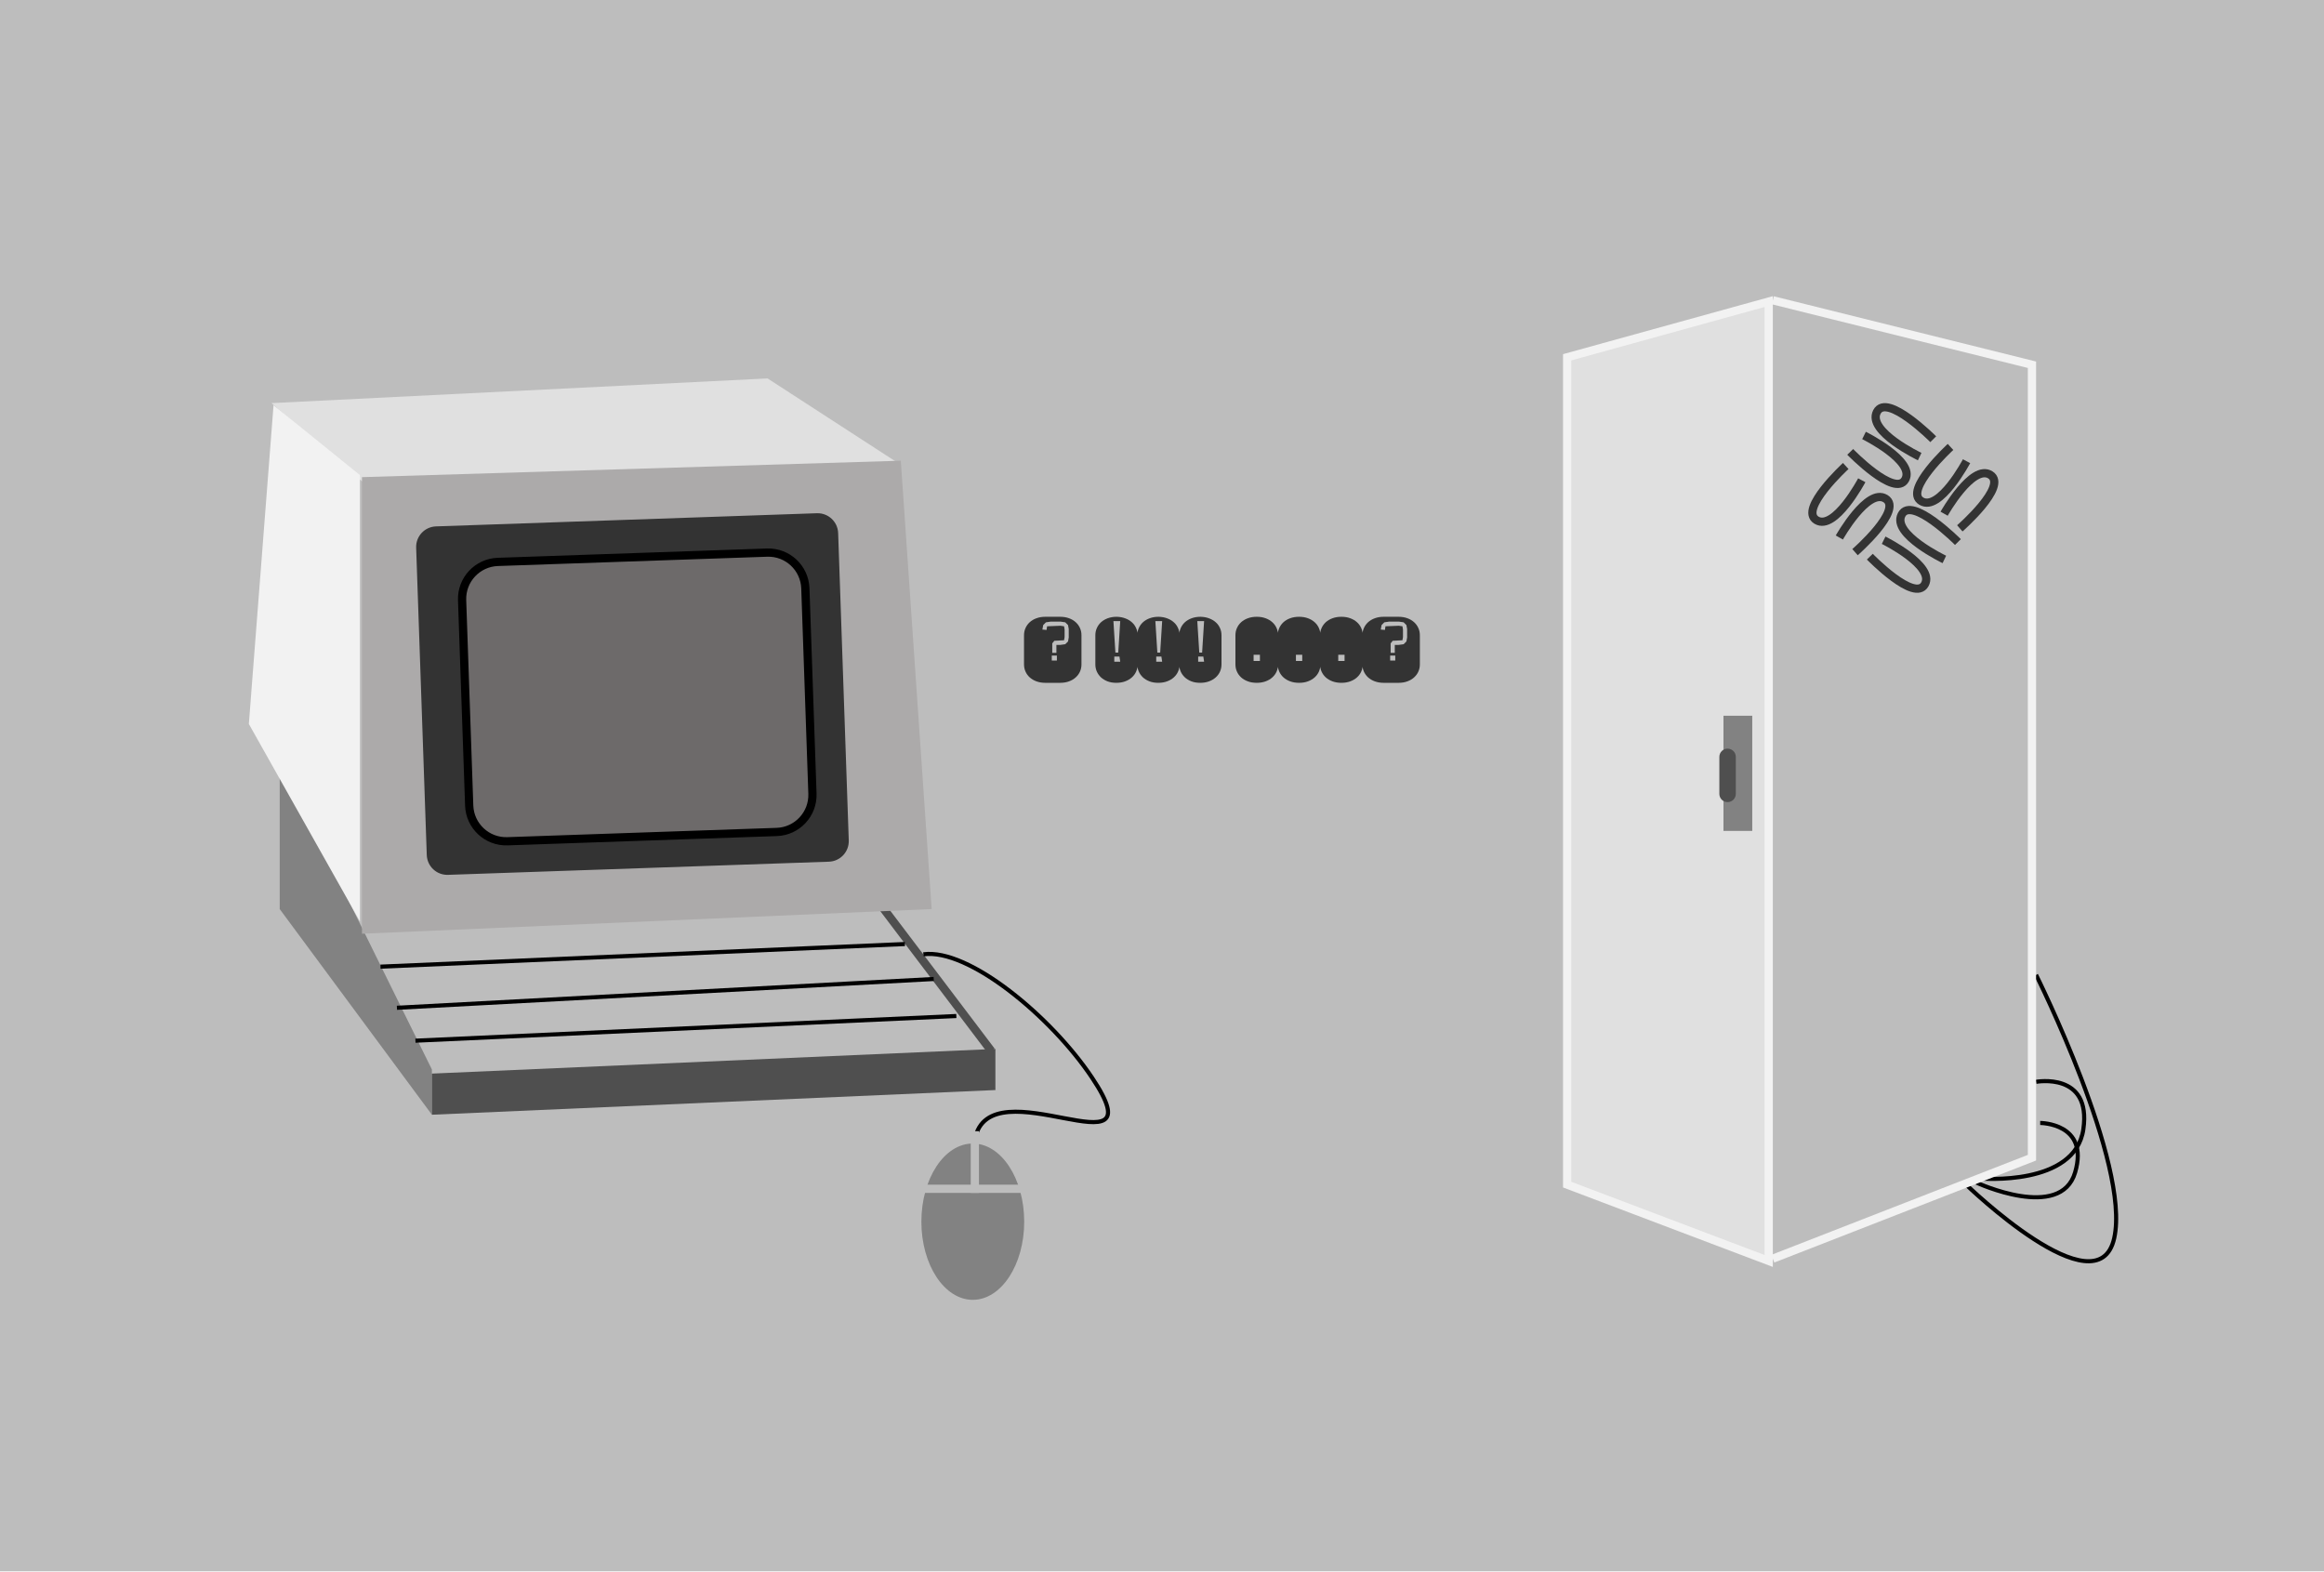
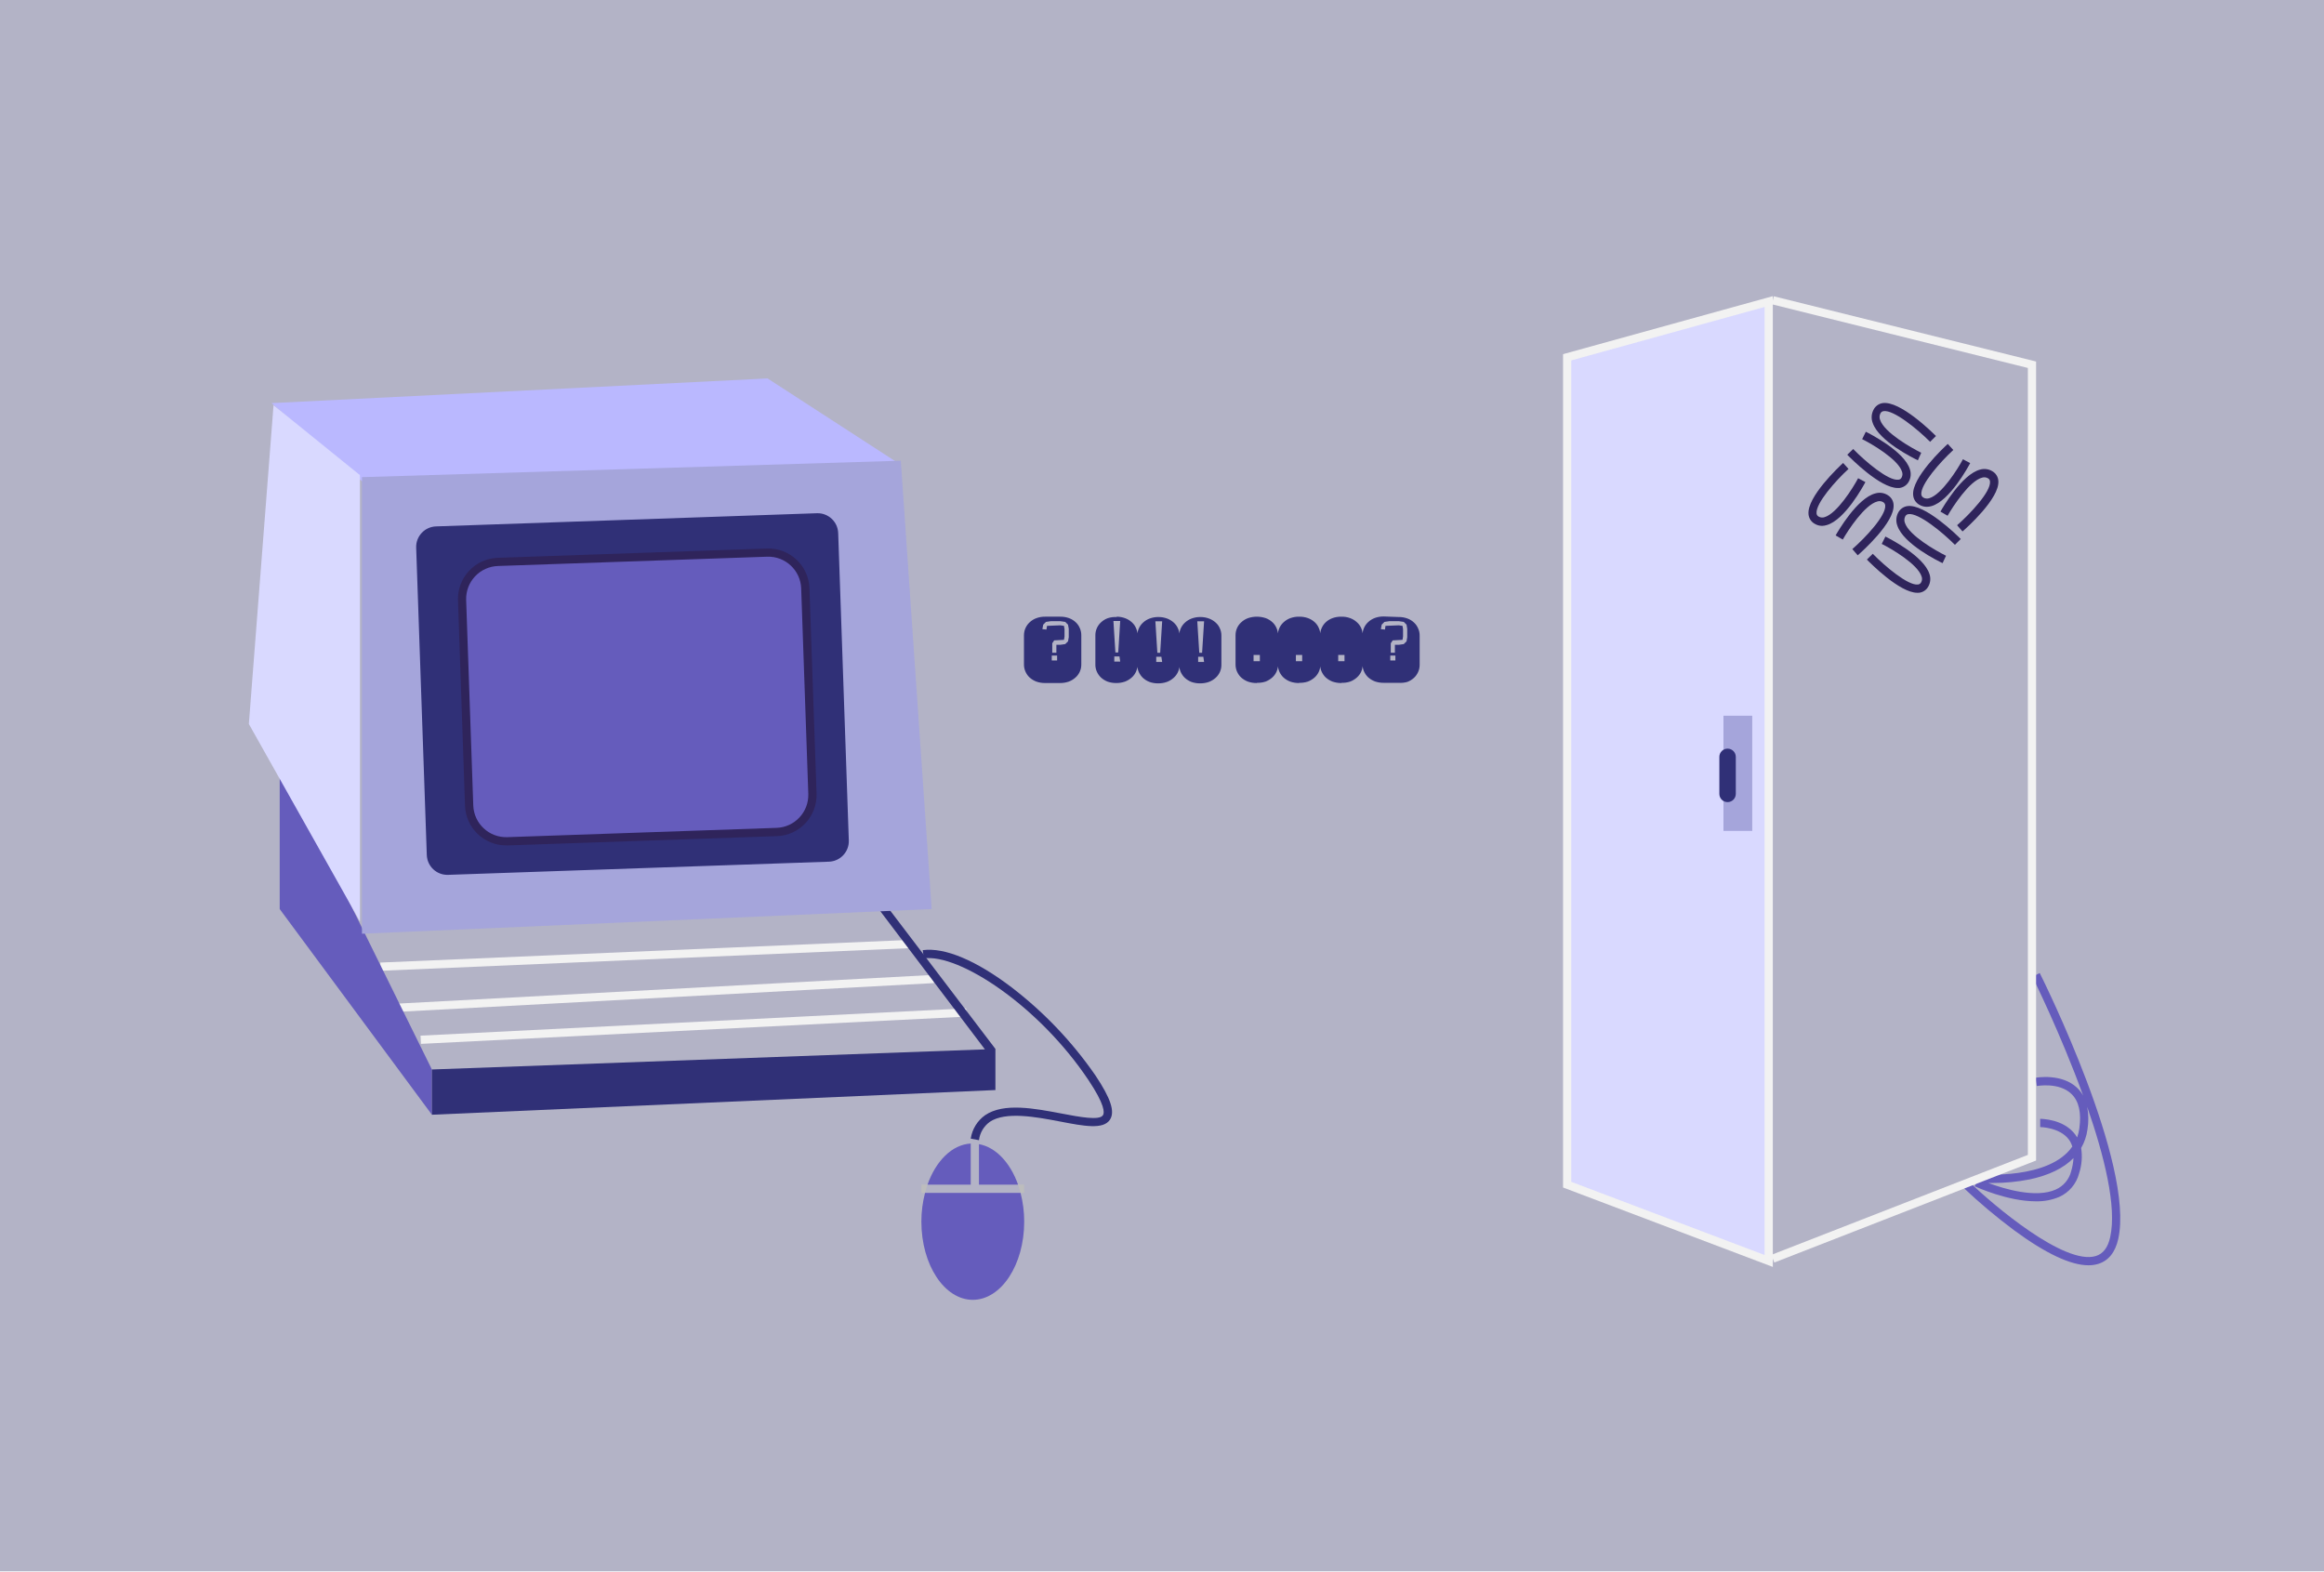
- <svg xmlns="http://www.w3.org/2000/svg" width="565" height="382" viewBox="0 0 565 382" fill="none">
-   <rect width="565" height="382" fill="#BDBDBD" />
-   <path d="M66 98L186.612 92L219 113L88 117L66 98Z" fill="#E0E0E0" />
-   <path d="M495 263C495 263 508.5 260.5 506.5 274.5C504.5 288.5 481.5 286.5 481.5 286.5" stroke="black" />
-   <path d="M495 237C495 237 518 283 514 301C510 319 478 288 478 288" stroke="black" />
-   <path d="M496 273C496 273 508 273 504.5 285C501 297 480.5 287.5 480.5 287.5" stroke="black" />
-   <path d="M68 185L105 260V271L68 221V185Z" fill="#828282" />
-   <path d="M241 255.5L214.5 220.5" stroke="#4F4F4F" stroke-width="2" />
-   <path d="M88 116L219 112L226.5 221L88 227V116Z" fill="#ACAAAA" />
-   <rect x="101" y="128.143" width="102.656" height="84.762" rx="5" transform="rotate(-1.97809 101 128.143)" fill="#333333" />
-   <rect x="112.034" y="136.916" width="83.499" height="67.954" rx="9" transform="rotate(-1.97809 112.034 136.916)" fill="#6D6A6A" stroke="black" stroke-width="2" />
-   <path d="M101 253L232.5 247" stroke="black" />
-   <path d="M96.5 245L227 238" stroke="black" />
-   <path d="M92.5 235L220 229.5" stroke="black" />
-   <path d="M224.5 232C235.5 230.5 255.6 247.189 265.5 262C282.06 286.774 240.5 258.5 237 277" stroke="black" />
-   <ellipse cx="236.5" cy="297" rx="12.5" ry="19" fill="#828282" />
-   <line x1="224" y1="289" x2="249" y2="289" stroke="#BDBDBD" stroke-width="2" />
-   <line x1="237" y1="275" x2="237" y2="290" stroke="#BDBDBD" stroke-width="2" />
-   <path d="M381 287.991V86.858L430 73.314V306.552L381 287.991Z" fill="#E0E0E0" stroke="#F2F2F2" stroke-width="2" />
-   <path d="M431 73L494 88.673V281.446L431 306" stroke="#F2F2F2" stroke-width="2" />
-   <rect x="419" y="174" width="7" height="28" fill="#828282" />
-   <rect x="418" y="182" width="4" height="13" rx="2" fill="#4F4F4F" />
-   <path d="M470 106.777C470 106.777 458.72 95.422 456.303 100.153C453.886 104.884 466.703 111 466.703 111" stroke="#333333" stroke-width="2" />
-   <path d="M449.817 109.856C449.817 109.856 460.697 121.078 463.195 116.572C465.694 112.066 453.173 105.861 453.173 105.861" stroke="#333333" stroke-width="2" />
-   <path d="M476 131.777C476 131.777 464.72 120.422 462.303 125.153C459.886 129.884 472.703 136 472.703 136" stroke="#333333" stroke-width="2" />
-   <path d="M454.586 135.33C454.586 135.33 465.466 146.552 467.965 142.046C470.463 137.54 457.942 131.334 457.942 131.334" stroke="#333333" stroke-width="2" />
-   <path d="M474.201 108.655C474.201 108.655 462.677 119.215 467.111 121.84C471.545 124.464 478.1 112.122 478.1 112.122" stroke="#333333" stroke-width="2" />
-   <path d="M476.461 128.445C476.461 128.445 488.237 118.167 483.868 115.436C479.498 112.705 472.647 124.885 472.647 124.885" stroke="#333333" stroke-width="2" />
-   <path d="M448.727 113.287C448.727 113.287 437.203 123.847 441.637 126.471C446.071 129.096 452.626 116.754 452.626 116.754" stroke="#333333" stroke-width="2" />
-   <path d="M450.987 134.233C450.987 134.233 462.763 123.954 458.394 121.223C454.025 118.493 447.173 130.673 447.173 130.673" stroke="#333333" stroke-width="2" />
-   <path d="M66.5 98.5L87.5 115.5V224L60.5 176L66.5 98.5Z" fill="#F2F2F2" />
-   <path d="M105 261L242 255V265L105 271V261Z" fill="#4F4F4F" />
-   <path d="M255.703 159.379V160.574H256.945V159.379H255.703ZM255.82 156.414V158.711H256.828V156.777H257.824L258.984 156.613L259.652 155.945L259.828 154.984V152.922L259.652 151.961L258.984 151.293L257.836 151.117H255.434L254.285 151.293L253.617 151.961L253.418 153.051L254.438 153.145C254.461 153.02 254.48 152.875 254.496 152.711C254.52 152.539 254.543 152.387 254.566 152.254L257.801 152.125L258.691 152.254L258.82 153.039V154.867L258.691 155.652L256.312 155.781L255.82 156.414ZM257.742 149.945C258.531 149.945 259.246 150.062 259.887 150.297C260.527 150.531 261.07 150.852 261.516 151.258C261.969 151.664 262.316 152.141 262.559 152.688C262.801 153.227 262.922 153.801 262.922 154.41V161.535C262.922 162.145 262.801 162.723 262.559 163.27C262.316 163.809 261.969 164.281 261.516 164.688C261.07 165.094 260.527 165.414 259.887 165.648C259.246 165.883 258.531 166 257.742 166H254.133C253.344 166 252.629 165.883 251.988 165.648C251.348 165.414 250.801 165.094 250.348 164.688C249.902 164.281 249.559 163.809 249.316 163.27C249.074 162.723 248.953 162.145 248.953 161.535V154.41C248.953 153.801 249.074 153.227 249.316 152.688C249.559 152.141 249.902 151.664 250.348 151.258C250.801 150.852 251.348 150.531 251.988 150.297C252.629 150.062 253.344 149.945 254.133 149.945H257.742ZM271.477 149.945C272.25 149.961 272.949 150.09 273.574 150.332C274.207 150.566 274.746 150.887 275.191 151.293C275.637 151.691 275.977 152.16 276.211 152.699C276.453 153.23 276.574 153.801 276.574 154.41V161.535C276.574 162.145 276.453 162.723 276.211 163.27C275.969 163.809 275.621 164.281 275.168 164.688C274.715 165.094 274.168 165.414 273.527 165.648C272.895 165.883 272.18 166 271.383 166C270.602 166 269.898 165.883 269.273 165.648C268.648 165.406 268.113 165.082 267.668 164.676C267.23 164.262 266.891 163.785 266.648 163.246C266.414 162.707 266.297 162.137 266.297 161.535V154.41C266.297 153.801 266.418 153.227 266.66 152.688C266.902 152.141 267.246 151.664 267.691 151.258C268.145 150.852 268.691 150.531 269.332 150.297C269.973 150.062 270.688 149.945 271.477 149.945ZM270.691 151L271.172 158.652H271.863L272.344 151H270.691ZM270.902 160.867H272.344L272.156 159.613H270.902V160.867ZM281.672 149.945C282.445 149.961 283.145 150.09 283.77 150.332C284.402 150.566 284.941 150.887 285.387 151.293C285.832 151.691 286.172 152.16 286.406 152.699C286.648 153.23 286.77 153.801 286.77 154.41V161.535C286.77 162.145 286.648 162.723 286.406 163.27C286.164 163.809 285.816 164.281 285.363 164.688C284.91 165.094 284.363 165.414 283.723 165.648C283.09 165.883 282.375 166 281.578 166C280.797 166 280.094 165.883 279.469 165.648C278.844 165.406 278.309 165.082 277.863 164.676C277.426 164.262 277.086 163.785 276.844 163.246C276.609 162.707 276.492 162.137 276.492 161.535V154.41C276.492 153.801 276.613 153.227 276.855 152.688C277.098 152.141 277.441 151.664 277.887 151.258C278.34 150.852 278.887 150.531 279.527 150.297C280.168 150.062 280.883 149.945 281.672 149.945ZM280.887 151L281.367 158.652H282.059L282.539 151H280.887ZM281.098 160.867H282.539L282.352 159.613H281.098V160.867ZM291.867 149.945C292.641 149.961 293.34 150.09 293.965 150.332C294.598 150.566 295.137 150.887 295.582 151.293C296.027 151.691 296.367 152.16 296.602 152.699C296.844 153.23 296.965 153.801 296.965 154.41V161.535C296.965 162.145 296.844 162.723 296.602 163.27C296.359 163.809 296.012 164.281 295.559 164.688C295.105 165.094 294.559 165.414 293.918 165.648C293.285 165.883 292.57 166 291.773 166C290.992 166 290.289 165.883 289.664 165.648C289.039 165.406 288.504 165.082 288.059 164.676C287.621 164.262 287.281 163.785 287.039 163.246C286.805 162.707 286.688 162.137 286.688 161.535V154.41C286.688 153.801 286.809 153.227 287.051 152.688C287.293 152.141 287.637 151.664 288.082 151.258C288.535 150.852 289.082 150.531 289.723 150.297C290.363 150.062 291.078 149.945 291.867 149.945ZM291.082 151L291.562 158.652H292.254L292.734 151H291.082ZM291.293 160.867H292.734L292.547 159.613H291.293V160.867ZM306.305 160.691V159.18H304.77V160.691H306.305ZM305.531 166C304.742 166 304.027 165.883 303.387 165.648C302.746 165.414 302.199 165.094 301.746 164.688C301.301 164.281 300.957 163.809 300.715 163.27C300.473 162.723 300.352 162.145 300.352 161.535V154.41C300.352 153.801 300.473 153.227 300.715 152.688C300.957 152.141 301.301 151.664 301.746 151.258C302.199 150.852 302.746 150.531 303.387 150.297C304.027 150.062 304.742 149.945 305.531 149.945C306.328 149.945 307.043 150.062 307.676 150.297C308.316 150.531 308.863 150.852 309.316 151.258C309.77 151.664 310.117 152.141 310.359 152.688C310.602 153.227 310.723 153.801 310.723 154.41V161.535C310.723 162.145 310.602 162.723 310.359 163.27C310.117 163.809 309.77 164.281 309.316 164.688C308.863 165.094 308.316 165.414 307.676 165.648C307.043 165.883 306.328 166 305.531 166ZM316.594 160.691V159.18H315.059V160.691H316.594ZM315.82 166C315.031 166 314.316 165.883 313.676 165.648C313.035 165.414 312.488 165.094 312.035 164.688C311.59 164.281 311.246 163.809 311.004 163.27C310.762 162.723 310.641 162.145 310.641 161.535V154.41C310.641 153.801 310.762 153.227 311.004 152.688C311.246 152.141 311.59 151.664 312.035 151.258C312.488 150.852 313.035 150.531 313.676 150.297C314.316 150.062 315.031 149.945 315.82 149.945C316.617 149.945 317.332 150.062 317.965 150.297C318.605 150.531 319.152 150.852 319.605 151.258C320.059 151.664 320.406 152.141 320.648 152.688C320.891 153.227 321.012 153.801 321.012 154.41V161.535C321.012 162.145 320.891 162.723 320.648 163.27C320.406 163.809 320.059 164.281 319.605 164.688C319.152 165.094 318.605 165.414 317.965 165.648C317.332 165.883 316.617 166 315.82 166ZM326.883 160.691V159.18H325.348V160.691H326.883ZM326.109 166C325.32 166 324.605 165.883 323.965 165.648C323.324 165.414 322.777 165.094 322.324 164.688C321.879 164.281 321.535 163.809 321.293 163.27C321.051 162.723 320.93 162.145 320.93 161.535V154.41C320.93 153.801 321.051 153.227 321.293 152.688C321.535 152.141 321.879 151.664 322.324 151.258C322.777 150.852 323.324 150.531 323.965 150.297C324.605 150.062 325.32 149.945 326.109 149.945C326.906 149.945 327.621 150.062 328.254 150.297C328.895 150.531 329.441 150.852 329.895 151.258C330.348 151.664 330.695 152.141 330.938 152.688C331.18 153.227 331.301 153.801 331.301 154.41V161.535C331.301 162.145 331.18 162.723 330.938 163.27C330.695 163.809 330.348 164.281 329.895 164.688C329.441 165.094 328.895 165.414 328.254 165.648C327.621 165.883 326.906 166 326.109 166ZM337.969 159.379V160.574H339.211V159.379H337.969ZM338.086 156.414V158.711H339.094V156.777H340.09L341.25 156.613L341.918 155.945L342.094 154.984V152.922L341.918 151.961L341.25 151.293L340.102 151.117H337.699L336.551 151.293L335.883 151.961L335.684 153.051L336.703 153.145C336.727 153.02 336.746 152.875 336.762 152.711C336.785 152.539 336.809 152.387 336.832 152.254L340.066 152.125L340.957 152.254L341.086 153.039V154.867L340.957 155.652L338.578 155.781L338.086 156.414ZM340.008 149.945C340.797 149.945 341.512 150.062 342.152 150.297C342.793 150.531 343.336 150.852 343.781 151.258C344.234 151.664 344.582 152.141 344.824 152.688C345.066 153.227 345.188 153.801 345.188 154.41V161.535C345.188 162.145 345.066 162.723 344.824 163.27C344.582 163.809 344.234 164.281 343.781 164.688C343.336 165.094 342.793 165.414 342.152 165.648C341.512 165.883 340.797 166 340.008 166H336.398C335.609 166 334.895 165.883 334.254 165.648C333.613 165.414 333.066 165.094 332.613 164.688C332.168 164.281 331.824 163.809 331.582 163.27C331.34 162.723 331.219 162.145 331.219 161.535V154.41C331.219 153.801 331.34 153.227 331.582 152.688C331.824 152.141 332.168 151.664 332.613 151.258C333.066 150.852 333.613 150.531 334.254 150.297C334.895 150.062 335.609 149.945 336.398 149.945H340.008Z" fill="#333333" />
+ <svg xmlns="http://www.w3.org/2000/svg" id="Layer_1" data-name="Layer 1" viewBox="0 0 565 382">
+   <defs>
+     <style>.cls-1{fill:#b3b3c6;}.cls-2{fill:#bab8ff;}.cls-3{fill:#655cbc;}.cls-4{fill:#f2f2f2;}.cls-5{fill:#303077;}.cls-6{fill:#a5a5db;}.cls-7{fill:#2f245b;}.cls-8{fill:#bdbdbd;}.cls-11,.cls-9{fill:#d9d9ff;}.cls-10,.cls-9{stroke:#f2f2f2;stroke-width:2px;}.cls-10{fill:none;}</style>
+   </defs>
+   <rect class="cls-1" width="565" height="382" />
+   <path class="cls-2" d="M66,98l120.61-6L219,113,88,117Z" />
+   <path class="cls-3" d="M495.89,236.55l-1.78.9c.12.25,6.85,13.79,12.34,28.91a8.34,8.34,0,0,0-1.45-1.89c-3.75-3.59-9.92-2.5-10.18-2.45l.36,2c.06,0,5.42-1,8.43,1.94,1.81,1.74,2.45,4.58,1.9,8.44a10.61,10.61,0,0,1-.53,2.12c-.14-.22-.27-.45-.43-.67C501.72,272,496.23,272,496,272v2s4.74.05,6.95,3a5.5,5.5,0,0,1,.86,1.73c-5.56,8.07-22,6.77-22.22,6.75l-.12,1.33-.55-.24-.84,1.82c.41.19,8,3.66,14.87,3.66a13.79,13.79,0,0,0,5.68-1.07,8.65,8.65,0,0,0,4.83-5.72,13.25,13.25,0,0,0,.5-6.17,12.29,12.29,0,0,0,1.53-4.47,16.16,16.16,0,0,0-.06-5.54c4.13,11.89,7.24,24.29,5.59,31.68-.56,2.55-1.72,4.06-3.53,4.6-7.58,2.27-24.8-12.29-30.79-18.1l-1.4,1.44a138.91,138.91,0,0,0,12.32,10.36c7.7,5.67,13.78,8.54,18.13,8.54a8.06,8.06,0,0,0,2.31-.32c2.53-.76,4.19-2.81,4.92-6.08C519,283.08,496.84,238.44,495.89,236.55Zm7.65,48.17a6.62,6.62,0,0,1-3.74,4.46c-4.81,2.18-12.51-.13-16.42-1.59h1.06a45.4,45.4,0,0,0,9-.87c4.69-1,8.27-2.73,10.66-5.19A14.18,14.18,0,0,1,503.54,284.72Z" />
+   <rect class="cls-4" x="100.93" y="249" width="132.64" height="2" transform="matrix(1, -0.05, 0.05, 1, -11.14, 7.82)" />
+   <rect class="cls-4" x="96.41" y="240.5" width="130.69" height="2" transform="translate(-12.7 9.01) rotate(-3.07)" />
+   <rect class="cls-4" x="92.44" y="231.25" width="128.62" height="2" transform="translate(-9.79 6.92) rotate(-2.45)" />
+   <path class="cls-3" d="M68,185l37,75v11L68,221Z" />
+   <polygon class="cls-5" points="215.3 219.9 213.7 221.1 239.45 255.11 105 260 105 271 242 265 242 255 215.3 219.9" />
+   <path class="cls-6" d="M88,116l131-4,7.5,109L88,227Z" />
+   <rect class="cls-5" x="102.43" y="126.35" width="102.66" height="84.76" rx="5" transform="translate(-5.73 5.41) rotate(-1.98)" />
+   <rect class="cls-3" x="113.18" y="135.45" width="83.5" height="67.95" rx="9" transform="translate(-5.76 5.45) rotate(-1.98)" />
+   <path class="cls-7" d="M123.05,205.52a10,10,0,0,1-10-9.65L111.35,146A10,10,0,0,1,121,135.61l65.46-2.26A10,10,0,0,1,196.79,143l1.73,49.93a10,10,0,0,1-9.65,10.34l-65.46,2.26Zm-2-67.92a8,8,0,0,0-7.72,8.28l1.73,49.92a8,8,0,0,0,8.27,7.72l65.46-2.26a8,8,0,0,0,7.72-8.27l-1.73-49.93a8,8,0,0,0-8.27-7.72Z" />
+   <path class="cls-5" d="M238,277.19l-2-.38a8.53,8.53,0,0,1,3.5-5.7c4.53-3.08,12-1.65,18.64-.39,4.29.82,9.16,1.74,10,.4.41-.61.49-2.54-3.53-8.56-12.09-18.08-31.45-30.75-40-29.57l-.28-2c5.35-.72,13,2.49,21.66,9.08a95.11,95.11,0,0,1,20.31,21.35c3.76,5.63,4.82,8.86,3.54,10.79-1.62,2.45-6.24,1.57-12.08.45s-13.3-2.53-17.14.08A6.49,6.49,0,0,0,238,277.19Z" />
+   <path class="cls-3" d="M236,278c-4.55.27-8.47,4.22-10.51,10H236Z" />
+   <path class="cls-3" d="M247.51,288c-1.89-5.32-5.39-9.1-9.51-9.85V288Z" />
+   <path class="cls-3" d="M236,290H224.89a27.61,27.61,0,0,0-.89,7c0,10.49,5.6,19,12.5,19s12.5-8.51,12.5-19a27.61,27.61,0,0,0-.89-7H236Z" />
+   <path class="cls-8" d="M249,288h-1.49c.23.64.42,1.31.6,2H249Z" />
+   <path class="cls-8" d="M224,288v2h.89c.18-.69.37-1.36.6-2Z" />
+   <path class="cls-9" d="M381,288V86.86l49-13.55V306.55Z" />
+   <path class="cls-10" d="M431,73l63,15.67V281.45L431,306" />
+   <rect class="cls-6" x="419" y="174" width="7" height="28" />
+   <path class="cls-5" d="M420,182h0a2,2,0,0,1,2,2v9a2,2,0,0,1-2,2h0a2,2,0,0,1-2-2v-9A2,2,0,0,1,420,182Z" />
+   <path class="cls-7" d="M466.27,111.9c-1-.46-9.52-4.65-11-9.12a3.86,3.86,0,0,1,.17-3.08A3,3,0,0,1,457.66,98c4.26-.67,12.16,7.14,13,8l-1.42,1.41c-3.07-3.09-8.89-7.84-11.32-7.46a1,1,0,0,0-.78.59,1.92,1.92,0,0,0-.06,1.53c1.05,3.11,7.58,6.8,10,8Z" />
+   <path class="cls-7" d="M461.36,118.64c-4.29,0-11.43-7.24-12.26-8.09l1.44-1.39c3,3.06,8.55,7.79,11,7.46a.92.92,0,0,0,.77-.53,1.7,1.7,0,0,0,.1-1.42c-.94-3-7.31-6.73-9.69-7.91l.89-1.8c.95.48,9.35,4.74,10.71,9.12a3.71,3.71,0,0,1-.26,3,3,3,0,0,1-2.25,1.55A3.44,3.44,0,0,1,461.36,118.64Z" />
+   <path class="cls-7" d="M472.27,136.9c-1-.46-9.52-4.65-11-9.12a3.86,3.86,0,0,1,.17-3.08,3,3,0,0,1,2.25-1.66c4.24-.64,12.16,7.14,13,8l-1.42,1.41c-3.07-3.09-8.87-7.84-11.32-7.46a1,1,0,0,0-.78.59,1.92,1.92,0,0,0-.06,1.53c1.05,3.11,7.58,6.8,10,8Z" />
+   <path class="cls-7" d="M466.13,144.11c-4.3,0-11.44-7.23-12.26-8.08l1.43-1.4c3,3.06,8.6,7.79,11,7.47a1,1,0,0,0,.77-.54,1.67,1.67,0,0,0,.1-1.41c-.94-3-7.31-6.74-9.69-7.92l.89-1.79c.95.47,9.35,4.74,10.71,9.11a3.7,3.7,0,0,1-.26,3,2.92,2.92,0,0,1-2.25,1.55A3.44,3.44,0,0,1,466.13,144.11Z" />
+   <path class="cls-7" d="M468.43,123.21a3.54,3.54,0,0,1-1.83-.51,2.92,2.92,0,0,1-1.48-2.3c-.45-4.24,7.5-11.65,8.41-12.48l1.35,1.47c-3.14,2.88-8,8.36-7.78,10.81a1,1,0,0,0,.52.78,1.71,1.71,0,0,0,1.41.14c3-.86,6.94-7.12,8.19-9.47l1.76.94c-.5.94-5,9.21-9.41,10.45A4.2,4.2,0,0,1,468.43,123.21Z" />
+   <path class="cls-7" d="M477.12,129.2l-1.32-1.51c3.21-2.8,8.23-8.16,8-10.61a.93.93,0,0,0-.49-.8,1.74,1.74,0,0,0-1.41-.17c-3.07.78-7.11,7-8.41,9.27l-1.74-1c.52-.92,5.22-9.08,9.65-10.22a3.72,3.72,0,0,1,3,.42,2.92,2.92,0,0,1,1.43,2.33C486.17,121.17,478.05,128.39,477.12,129.2Z" />
+   <path class="cls-7" d="M443,127.84a3.51,3.51,0,0,1-1.83-.51,2.93,2.93,0,0,1-1.49-2.29c-.44-4.24,7.5-11.66,8.41-12.49L449.4,114c-3.14,2.88-8,8.36-7.77,10.81a.94.94,0,0,0,.52.78,1.7,1.7,0,0,0,1.41.14c3-.85,6.94-7.12,8.18-9.47l1.77.94c-.5.94-5,9.22-9.41,10.45A4.2,4.2,0,0,1,443,127.84Z" />
+   <path class="cls-7" d="M451.64,135l-1.31-1.51c3.21-2.8,8.23-8.16,8-10.62a1,1,0,0,0-.5-.79,1.68,1.68,0,0,0-1.4-.17c-3.07.78-7.12,6.95-8.42,9.26l-1.74-1c.52-.92,5.23-9.09,9.66-10.22a3.63,3.63,0,0,1,3,.42,2.9,2.9,0,0,1,1.43,2.33C460.69,127,452.57,134.18,451.64,135Z" />
+   <path class="cls-11" d="M66.5,98.5l21,17V224l-27-48Z" />
+   <path class="cls-5" d="M255.7,159.38v1.19H257v-1.19Zm.12-3v2.3h1v-1.93h1l1.16-.17.67-.66.18-1v-2.06l-.18-1-.67-.67-1.14-.17h-2.41l-1.14.17-.67.67-.2,1.09,1,.1c0-.13,0-.27.06-.44s0-.32.07-.46l3.23-.13.89.13.13.79v1.83l-.13.78-2.38.13Zm1.92-6.46a6.1,6.1,0,0,1,2.15.35,4.79,4.79,0,0,1,1.63,1,4.09,4.09,0,0,1,1,1.43,4.18,4.18,0,0,1,.36,1.72v7.13a4.16,4.16,0,0,1-1.4,3.15,5.13,5.13,0,0,1-1.63,1,6.34,6.34,0,0,1-2.15.35h-3.61a6.28,6.28,0,0,1-2.14-.35,5.18,5.18,0,0,1-1.64-1,4.21,4.21,0,0,1-1-1.42,4.11,4.11,0,0,1-.37-1.73v-7.13a4.3,4.3,0,0,1,1.4-3.15,4.83,4.83,0,0,1,1.64-1,6,6,0,0,1,2.14-.35Zm13.74,0a6,6,0,0,1,2.09.38,5,5,0,0,1,1.62,1,3.93,3.93,0,0,1,1,1.41,4.1,4.1,0,0,1,.36,1.71v7.13a4.16,4.16,0,0,1-1.4,3.15,5.29,5.29,0,0,1-1.64,1,6.3,6.3,0,0,1-2.15.35,6.1,6.1,0,0,1-2.11-.35,5.11,5.11,0,0,1-1.6-1,4.47,4.47,0,0,1-1-1.43,4.16,4.16,0,0,1-.35-1.71v-7.13a4.24,4.24,0,0,1,1.39-3.15,4.83,4.83,0,0,1,1.64-1A6.1,6.1,0,0,1,271.48,150Zm-.79,1.05.48,7.65h.69l.48-7.65Zm.21,9.87h1.44l-.18-1.26H270.9ZM281.67,150a6,6,0,0,1,2.1.38,5.19,5.19,0,0,1,1.62,1,4.18,4.18,0,0,1,1,1.41,4.1,4.1,0,0,1,.36,1.71v7.13a4.13,4.13,0,0,1-1.41,3.15,5.18,5.18,0,0,1-1.64,1,6.2,6.2,0,0,1-2.14.35,6.06,6.06,0,0,1-2.11-.35,5.16,5.16,0,0,1-1.61-1,4.8,4.8,0,0,1-1-1.43,4.32,4.32,0,0,1-.35-1.71v-7.13a4.3,4.3,0,0,1,1.4-3.15,4.83,4.83,0,0,1,1.64-1A6,6,0,0,1,281.67,150Zm-.78,1.05.48,7.65h.69l.48-7.65Zm.21,9.87h1.44l-.19-1.26H281.1ZM291.87,150a6,6,0,0,1,2.09.38,5,5,0,0,1,1.62,1,3.93,3.93,0,0,1,1,1.41,4.1,4.1,0,0,1,.36,1.71v7.13a4.16,4.16,0,0,1-1.4,3.15,5.18,5.18,0,0,1-1.64,1,6.25,6.25,0,0,1-2.15.35,6.1,6.1,0,0,1-2.11-.35,5.11,5.11,0,0,1-1.6-1,4.47,4.47,0,0,1-1-1.43,4.16,4.16,0,0,1-.35-1.71v-7.13a4.24,4.24,0,0,1,1.39-3.15,4.93,4.93,0,0,1,1.64-1A6.1,6.1,0,0,1,291.87,150Zm-.79,1.05.48,7.65h.69l.48-7.65Zm.21,9.87h1.44l-.18-1.26h-1.26Zm15-.18v-1.51h-1.53v1.51Zm-.77,5.31a6.28,6.28,0,0,1-2.14-.35,5.18,5.18,0,0,1-1.64-1,4.38,4.38,0,0,1-1-1.42,4.26,4.26,0,0,1-.36-1.73v-7.13a4.2,4.2,0,0,1,1.4-3.15,4.83,4.83,0,0,1,1.64-1,6.75,6.75,0,0,1,4.29,0,4.93,4.93,0,0,1,1.64,1,4.09,4.09,0,0,1,1,1.43,4.18,4.18,0,0,1,.36,1.72v7.13a4.16,4.16,0,0,1-1.4,3.15,5.29,5.29,0,0,1-1.64,1A6.3,6.3,0,0,1,305.53,166Zm11.06-5.31v-1.51h-1.53v1.51Zm-.77,5.31a6.28,6.28,0,0,1-2.14-.35,5.18,5.18,0,0,1-1.64-1,4.38,4.38,0,0,1-1-1.42,4.26,4.26,0,0,1-.36-1.73v-7.13a4.2,4.2,0,0,1,1.4-3.15,4.83,4.83,0,0,1,1.64-1,6,6,0,0,1,2.14-.35,6,6,0,0,1,2.14.35,4.88,4.88,0,0,1,1.65,1,4.09,4.09,0,0,1,1,1.43,4.18,4.18,0,0,1,.36,1.72v7.13a4.16,4.16,0,0,1-1.4,3.15,5.23,5.23,0,0,1-1.65,1A6.2,6.2,0,0,1,315.82,166Zm11.06-5.31v-1.51h-1.53v1.51Zm-.77,5.31a6.38,6.38,0,0,1-2.15-.35,5.29,5.29,0,0,1-1.64-1,4.5,4.5,0,0,1-1-1.42,4.26,4.26,0,0,1-.36-1.73v-7.13a4.18,4.18,0,0,1,.36-1.72,4.33,4.33,0,0,1,1-1.43,4.93,4.93,0,0,1,1.64-1,6.14,6.14,0,0,1,2.15-.35,6,6,0,0,1,2.14.35,4.83,4.83,0,0,1,1.64,1,4,4,0,0,1,1.05,1.43,4.18,4.18,0,0,1,.36,1.72v7.13a4.26,4.26,0,0,1-.36,1.73,4.14,4.14,0,0,1-1.05,1.42,5.18,5.18,0,0,1-1.64,1A6.2,6.2,0,0,1,326.11,166ZM338,159.38v1.19h1.24v-1.19Zm.12-3v2.3h1v-1.93h1l1.16-.17.67-.66.17-1v-2.06l-.17-1-.67-.67-1.15-.17h-2.4l-1.15.17-.67.67-.2,1.09,1,.1a2.6,2.6,0,0,0,.06-.44c0-.17.05-.32.07-.46l3.24-.13.89.13.13.79v1.83l-.13.78-2.38.13ZM340,150a6,6,0,0,1,2.14.35,4.69,4.69,0,0,1,1.63,1,4.09,4.09,0,0,1,1,1.43,4,4,0,0,1,.37,1.72v7.13a4.11,4.11,0,0,1-.37,1.73,4.24,4.24,0,0,1-1,1.42,5,5,0,0,1-1.63,1A6.28,6.28,0,0,1,340,166H336.4a6.34,6.34,0,0,1-2.15-.35,5.29,5.29,0,0,1-1.64-1,4.35,4.35,0,0,1-1-1.42,4.26,4.26,0,0,1-.36-1.73v-7.13a4.24,4.24,0,0,1,1.39-3.15,4.93,4.93,0,0,1,1.64-1,6.1,6.1,0,0,1,2.15-.35Z" />
</svg>
